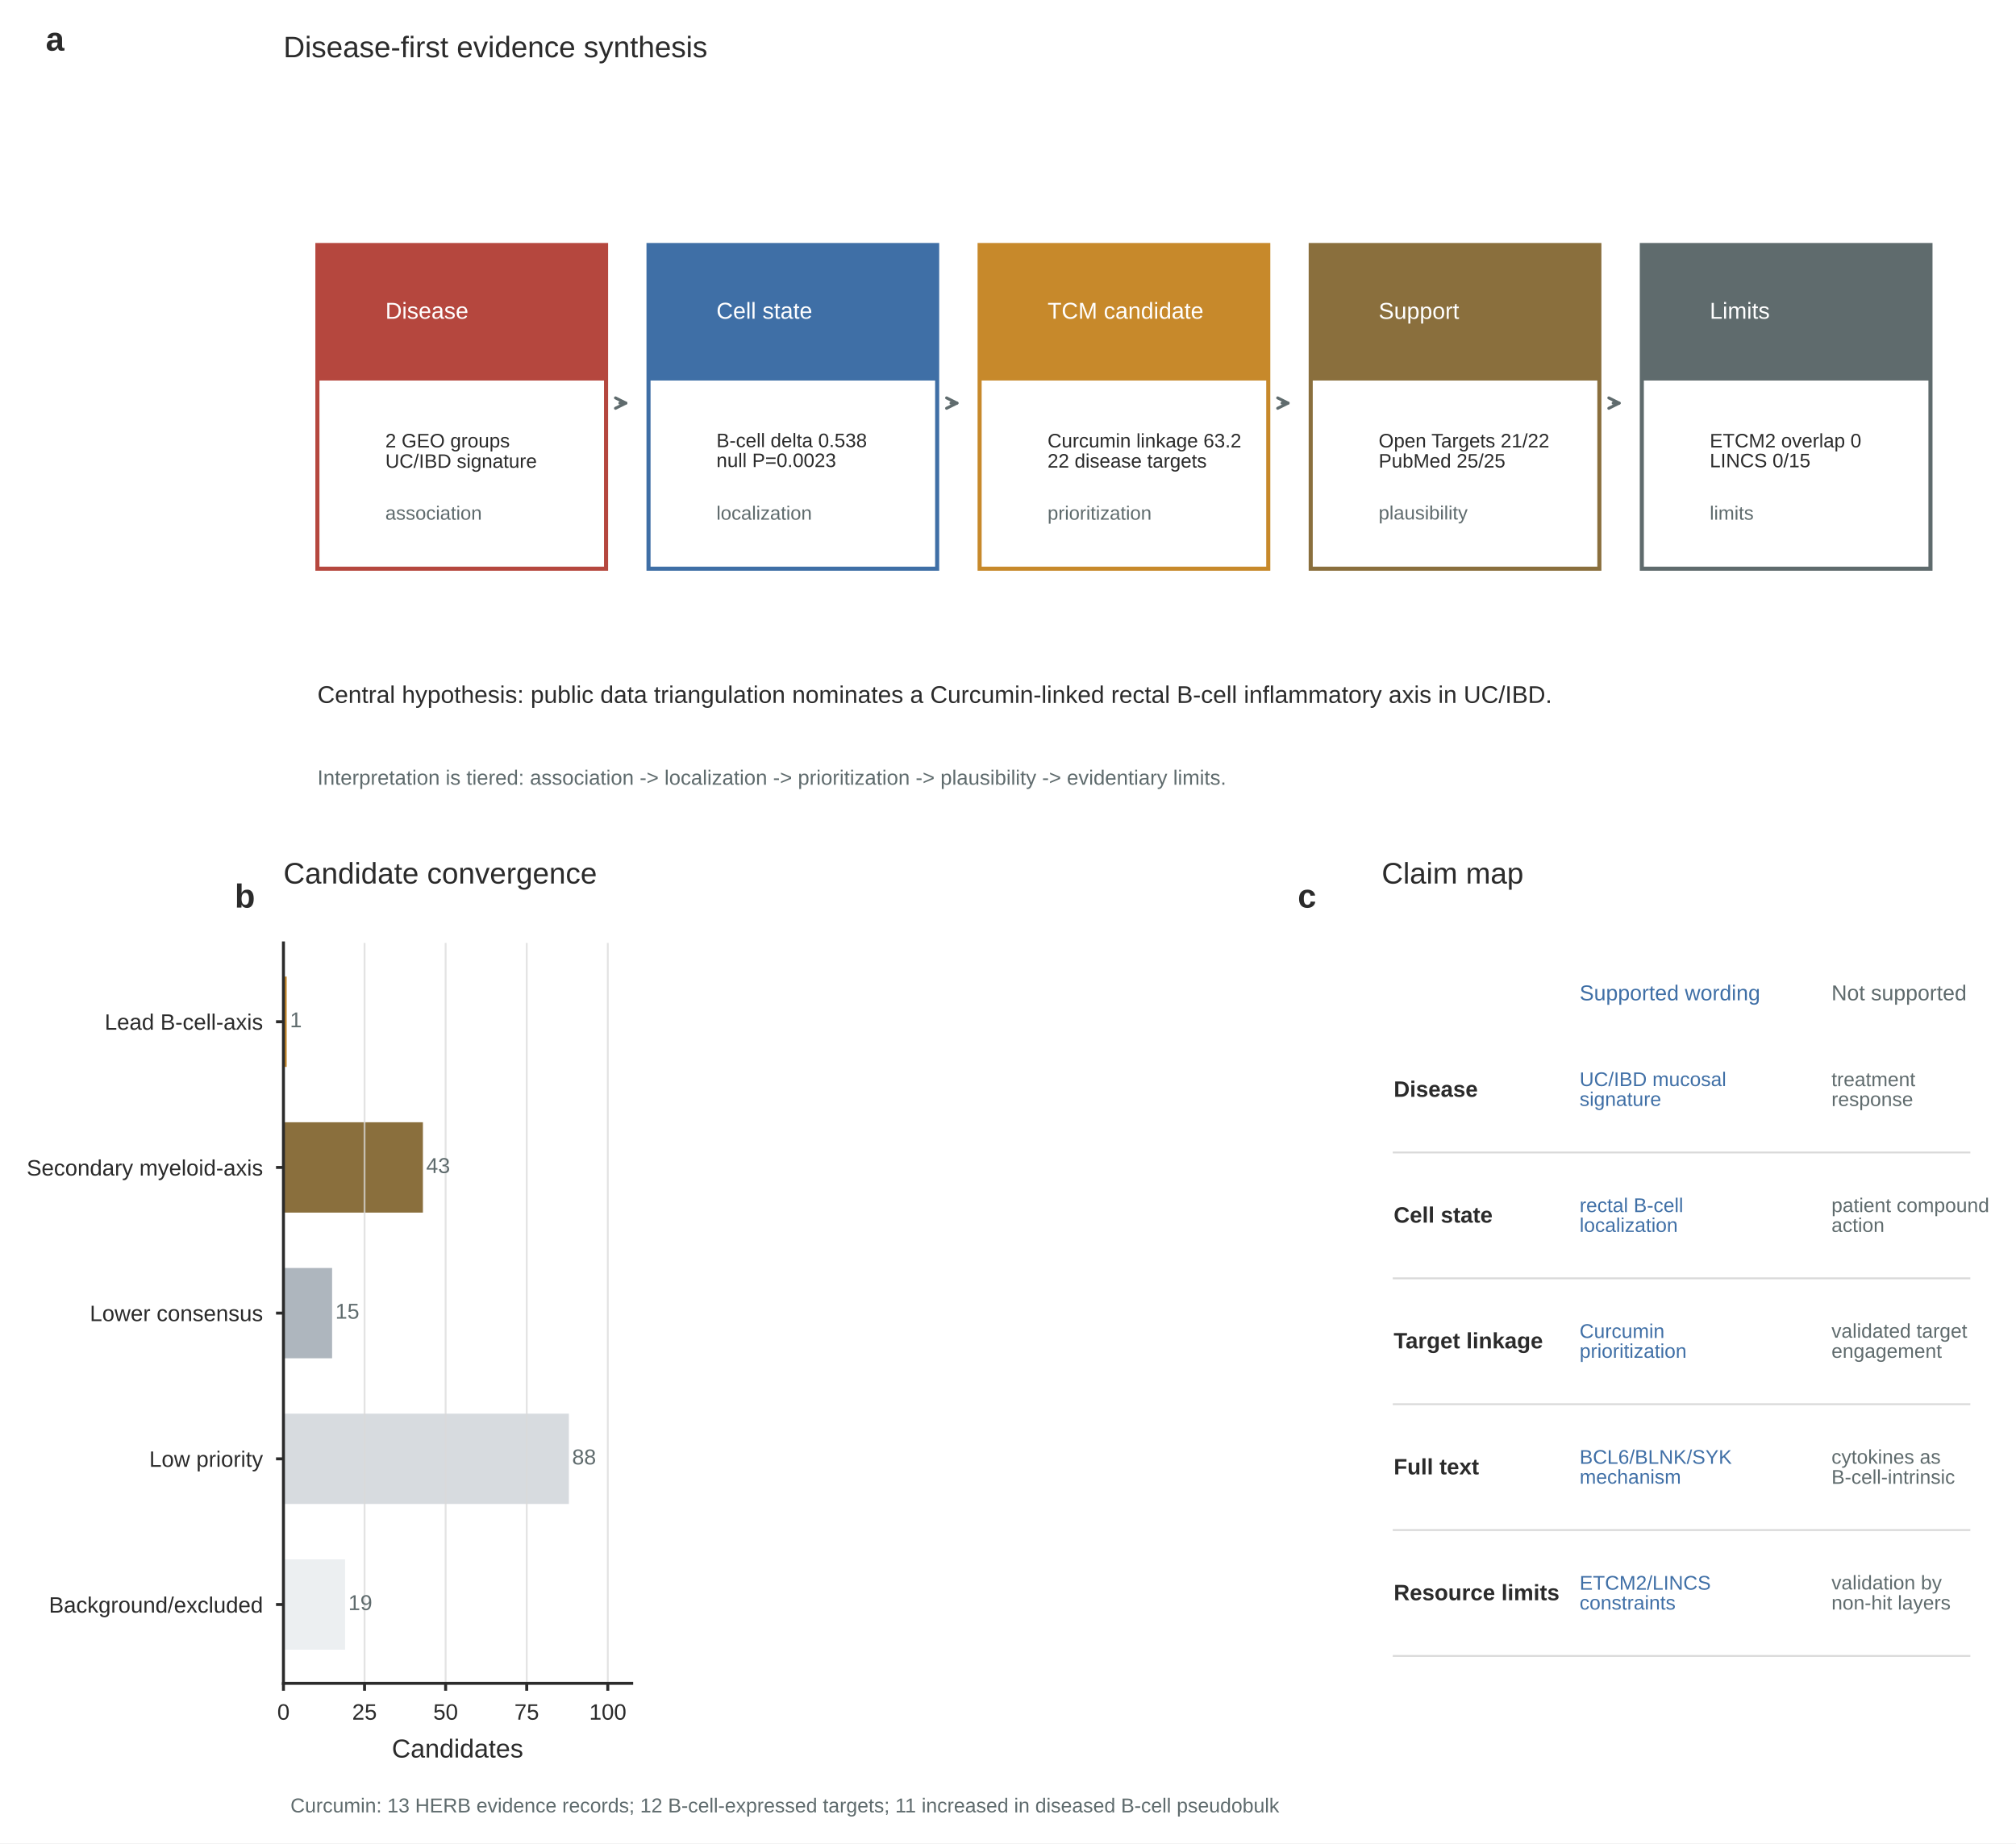
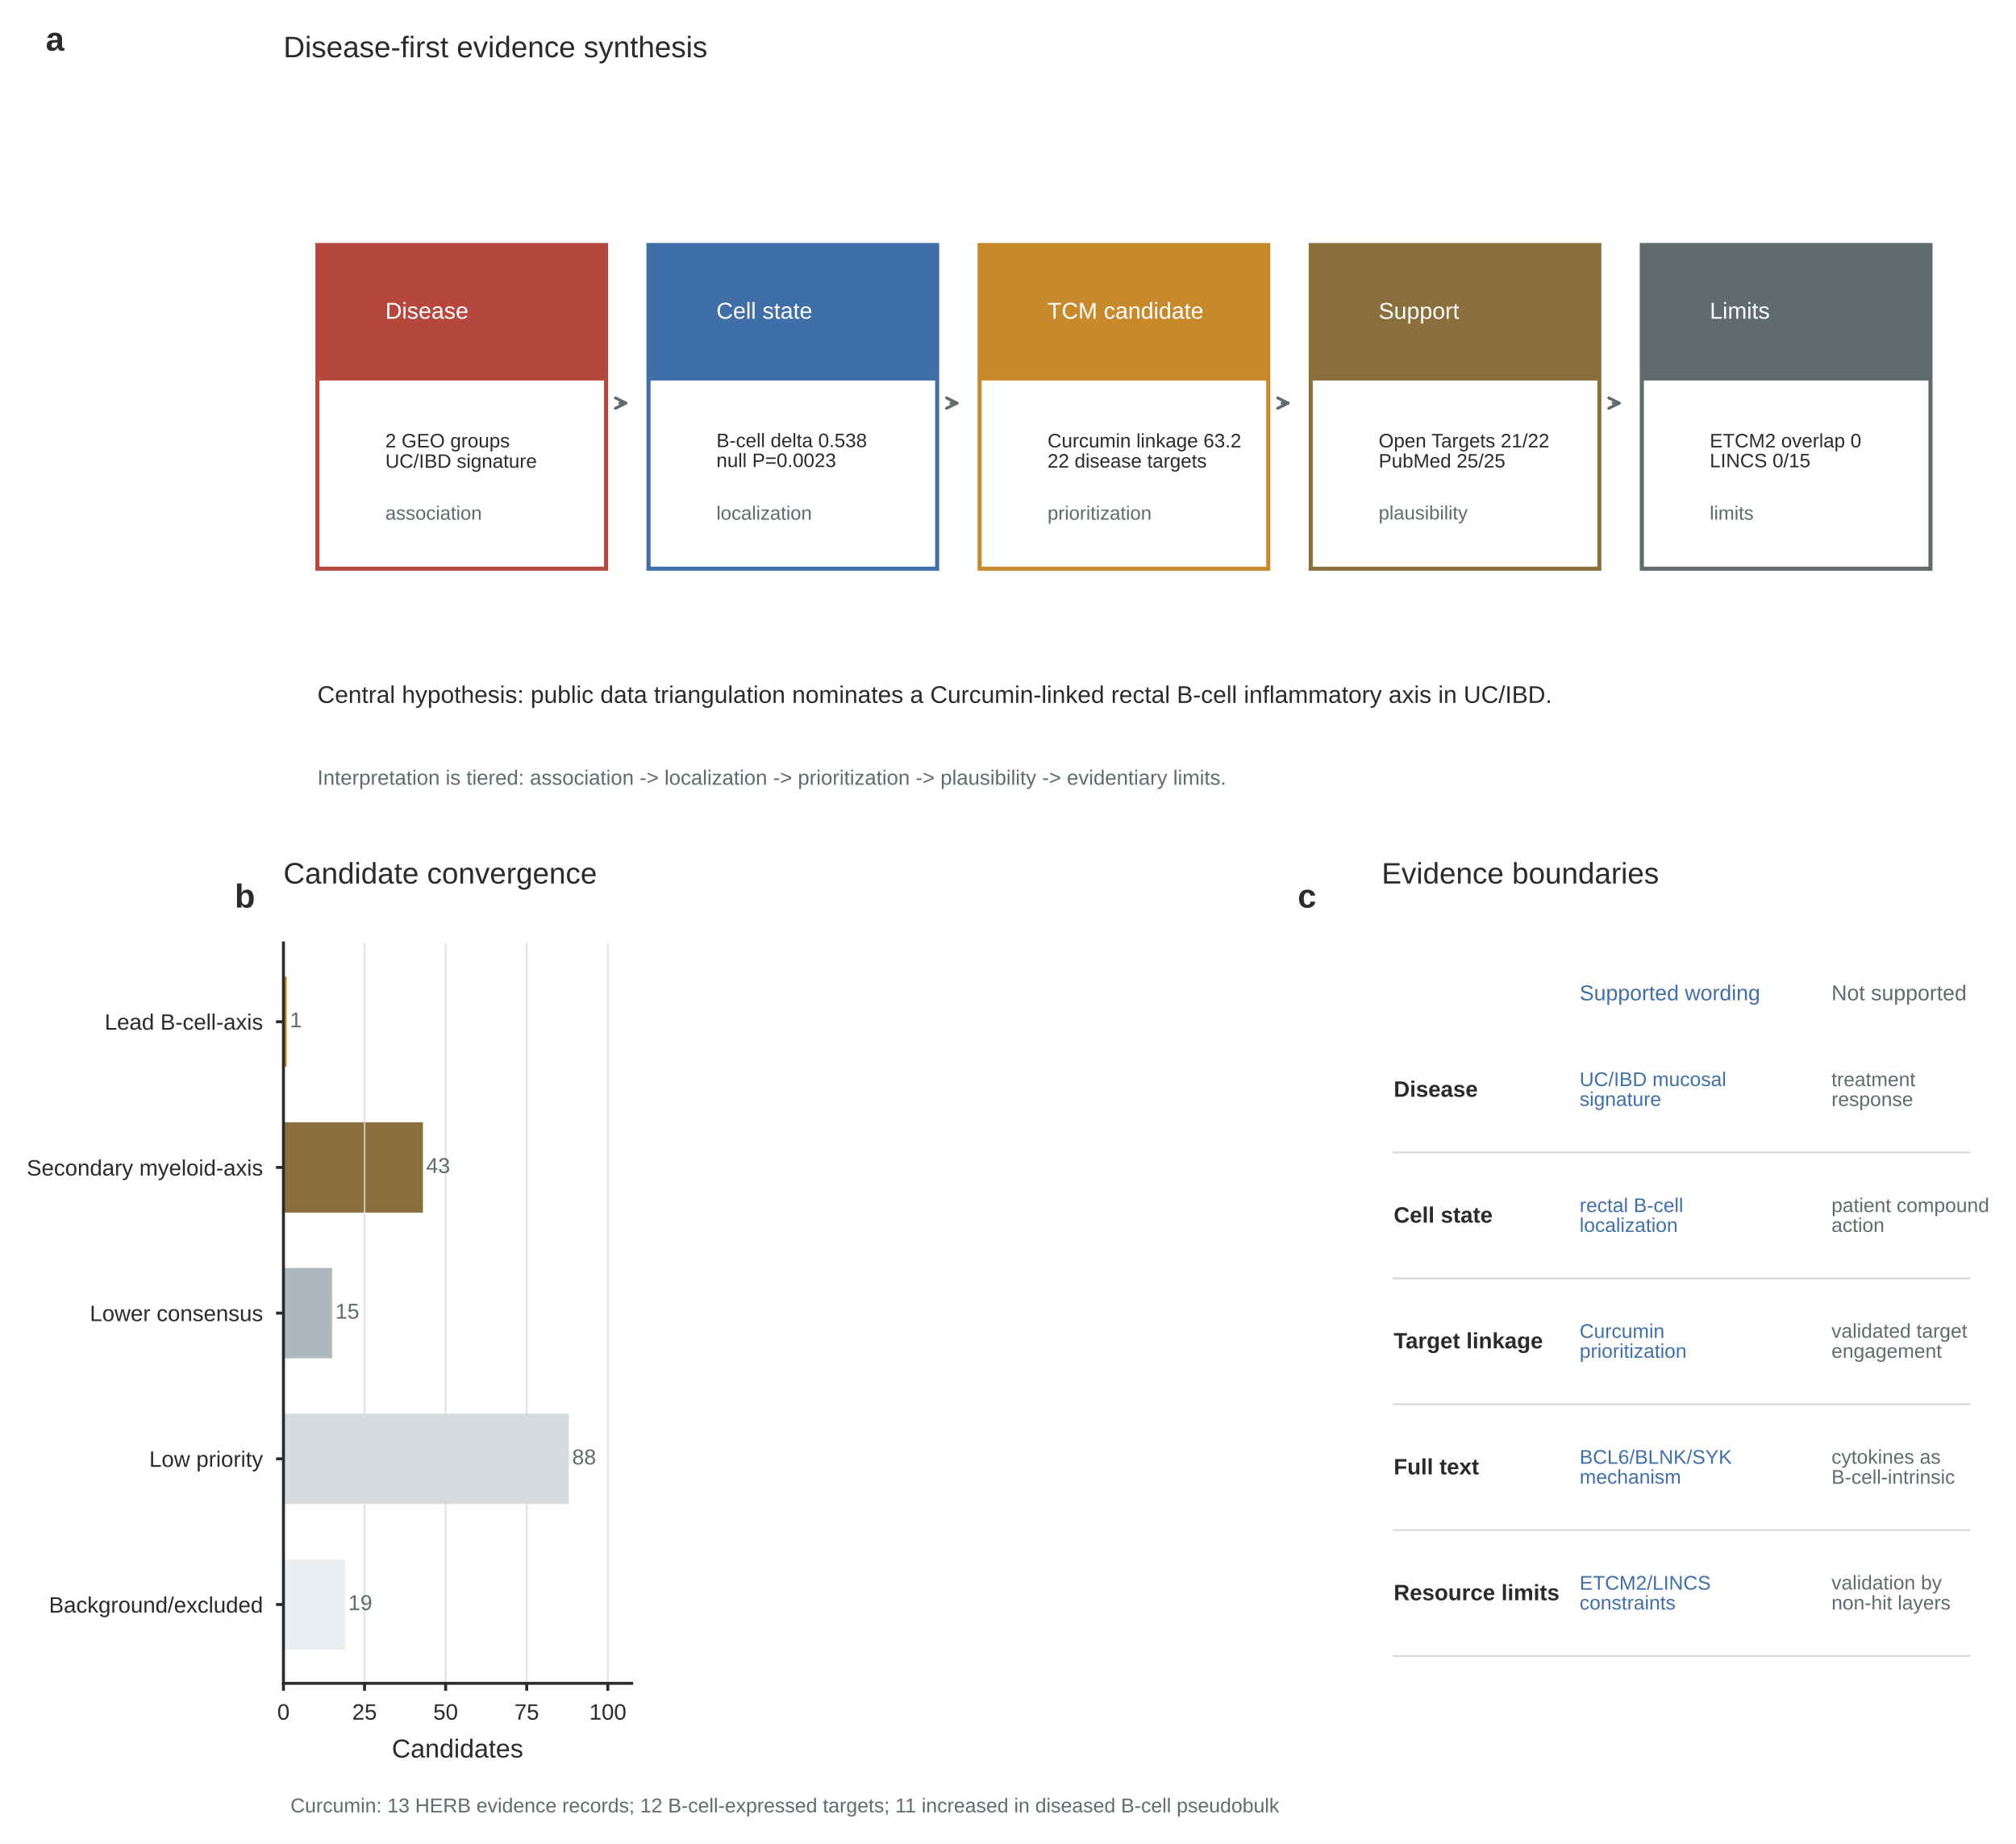
<svg xmlns="http://www.w3.org/2000/svg" xmlns:xlink="http://www.w3.org/1999/xlink" width="543.322pt" height="496.847pt" viewBox="0 0 543.322 496.847" version="1.1">
  <defs>
    <style type="text/css">*{stroke-linejoin: round; stroke-linecap: butt}</style>
  </defs>
  <g id="figure_1">
    <g id="patch_1">
      <path d="M 0 496.847  L 543.322 496.847  L 543.322 0  L 0 0  z " style="fill: #ffffff" />
    </g>
    <g id="axes_1">
      <g id="patch_2">
-         <path d="M 85.543 153.286  L 163.337 153.286  L 163.337 66.04  L 85.543 66.04  z " clip-path="url(#pd83dcb8feb)" style="fill: #ffffff; stroke: #b5473e; stroke-width: 1.1; stroke-linejoin: miter" />
+         <path d="M 85.543 153.286  L 163.337 153.286  L 163.337 66.04  L 85.543 66.04  z " clip-path="url(#p93275f754a)" style="fill: #ffffff; stroke: #b5473e; stroke-width: 1.1; stroke-linejoin: miter" />
      </g>
      <g id="patch_3">
-         <path d="M 85.543 102.562  L 163.337 102.562  L 163.337 66.04  L 85.543 66.04  z " clip-path="url(#pd83dcb8feb)" style="fill: #b5473e" />
+         <path d="M 85.543 102.562  L 163.337 102.562  L 163.337 66.04  L 85.543 66.04  z " clip-path="url(#p93275f754a)" style="fill: #b5473e" />
      </g>
      <g id="patch_4">
-         <path d="M 174.777 153.286  L 252.57 153.286  L 252.57 66.04  L 174.777 66.04  z " clip-path="url(#pd83dcb8feb)" style="fill: #ffffff; stroke: #3f6fa6; stroke-width: 1.1; stroke-linejoin: miter" />
+         <path d="M 174.777 153.286  L 252.57 153.286  L 252.57 66.04  L 174.777 66.04  z " clip-path="url(#p93275f754a)" style="fill: #ffffff; stroke: #3f6fa6; stroke-width: 1.1; stroke-linejoin: miter" />
      </g>
      <g id="patch_5">
-         <path d="M 174.777 102.562  L 252.57 102.562  L 252.57 66.04  L 174.777 66.04  z " clip-path="url(#pd83dcb8feb)" style="fill: #3f6fa6" />
+         <path d="M 174.777 102.562  L 252.57 102.562  L 252.57 66.04  L 174.777 66.04  z " clip-path="url(#p93275f754a)" style="fill: #3f6fa6" />
      </g>
      <g id="patch_6">
-         <path d="M 264.01 153.286  L 341.804 153.286  L 341.804 66.04  L 264.01 66.04  z " clip-path="url(#pd83dcb8feb)" style="fill: #ffffff; stroke: #c7892b; stroke-width: 1.1; stroke-linejoin: miter" />
+         <path d="M 264.01 153.286  L 341.804 153.286  L 341.804 66.04  L 264.01 66.04  z " clip-path="url(#p93275f754a)" style="fill: #ffffff; stroke: #c7892b; stroke-width: 1.1; stroke-linejoin: miter" />
      </g>
      <g id="patch_7">
-         <path d="M 264.01 102.562  L 341.804 102.562  L 341.804 66.04  L 264.01 66.04  z " clip-path="url(#pd83dcb8feb)" style="fill: #c7892b" />
+         <path d="M 264.01 102.562  L 341.804 102.562  L 341.804 66.04  L 264.01 66.04  z " clip-path="url(#p93275f754a)" style="fill: #c7892b" />
      </g>
      <g id="patch_8">
-         <path d="M 353.244 153.286  L 431.038 153.286  L 431.038 66.04  L 353.244 66.04  z " clip-path="url(#pd83dcb8feb)" style="fill: #ffffff; stroke: #8a6f3d; stroke-width: 1.1; stroke-linejoin: miter" />
+         <path d="M 353.244 153.286  L 431.038 153.286  L 431.038 66.04  L 353.244 66.04  z " clip-path="url(#p93275f754a)" style="fill: #ffffff; stroke: #8a6f3d; stroke-width: 1.1; stroke-linejoin: miter" />
      </g>
      <g id="patch_9">
-         <path d="M 353.244 102.562  L 431.038 102.562  L 431.038 66.04  L 353.244 66.04  z " clip-path="url(#pd83dcb8feb)" style="fill: #8a6f3d" />
+         <path d="M 353.244 102.562  L 431.038 102.562  L 431.038 66.04  L 353.244 66.04  z " clip-path="url(#p93275f754a)" style="fill: #8a6f3d" />
      </g>
      <g id="patch_10">
-         <path d="M 442.478 153.286  L 520.271 153.286  L 520.271 66.04  L 442.478 66.04  z " clip-path="url(#pd83dcb8feb)" style="fill: #ffffff; stroke: #5f6b6d; stroke-width: 1.1; stroke-linejoin: miter" />
+         <path d="M 442.478 153.286  L 520.271 153.286  L 520.271 66.04  L 442.478 66.04  z " clip-path="url(#p93275f754a)" style="fill: #ffffff; stroke: #5f6b6d; stroke-width: 1.1; stroke-linejoin: miter" />
      </g>
      <g id="patch_11">
-         <path d="M 442.478 102.562  L 520.271 102.562  L 520.271 66.04  L 442.478 66.04  z " clip-path="url(#pd83dcb8feb)" style="fill: #5f6b6d" />
+         <path d="M 442.478 102.562  L 520.271 102.562  L 520.271 66.04  L 442.478 66.04  z " clip-path="url(#p93275f754a)" style="fill: #5f6b6d" />
      </g>
      <g id="text_1">
        <text style="fill: #2b2b2b; font: 700 9px 'Arial', 'Helvetica', 'DejaVu Sans', sans-serif; text-anchor: start" x="12.326" y="13.642" transform="rotate(-0 12.32574 13.64203)">a</text>
      </g>
      <g id="text_2">
        <text style="fill: #ffffff; font: 6.2px 'Arial', 'Helvetica', 'DejaVu Sans', sans-serif; text-anchor: start" x="103.847" y="85.904" transform="rotate(-0 103.8475 85.90374)">Disease</text>
      </g>
      <g id="text_3">
        <text style="fill: #2b2b2b; font: 5.25px 'Arial', 'Helvetica', 'DejaVu Sans', sans-serif" transform="translate(103.8475 120.5896)">2 GEO groups</text>
        <text style="fill: #2b2b2b; font: 5.25px 'Arial', 'Helvetica', 'DejaVu Sans', sans-serif" transform="translate(103.8475 126.0897)">UC/IBD signature</text>
      </g>
      <g id="text_4">
        <text style="fill: #5f6b6d; font: 5.2px 'Arial', 'Helvetica', 'DejaVu Sans', sans-serif; text-anchor: start" x="103.847" y="140.079" transform="rotate(-0 103.8475 140.0787)">association</text>
      </g>
      <g id="patch_12">
        <path d="M 167.055 108.649  Q 168.315 108.649 168.68 108.649  " style="fill: none; stroke: #5f6b6d; stroke-width: 0.8; stroke-linecap: round" />
        <path d="M 165.88 107.249  L 168.68 108.649  L 165.88 110.049  " style="fill: none; stroke: #5f6b6d; stroke-width: 0.8; stroke-linecap: round" />
      </g>
      <g id="text_5">
        <text style="fill: #ffffff; font: 6.2px 'Arial', 'Helvetica', 'DejaVu Sans', sans-serif; text-anchor: start" x="193.081" y="85.904" transform="rotate(-0 193.0811 85.90374)">Cell state</text>
      </g>
      <g id="text_6">
        <text style="fill: #2b2b2b; font: 5.25px 'Arial', 'Helvetica', 'DejaVu Sans', sans-serif" transform="translate(193.0811 120.5224)">B-cell delta 0.538</text>
        <text style="fill: #2b2b2b; font: 5.25px 'Arial', 'Helvetica', 'DejaVu Sans', sans-serif" transform="translate(193.0811 125.8873)">null P=0.0023</text>
      </g>
      <g id="text_7">
        <text style="fill: #5f6b6d; font: 5.2px 'Arial', 'Helvetica', 'DejaVu Sans', sans-serif; text-anchor: start" x="193.081" y="140.079" transform="rotate(-0 193.0811 140.0787)">localization</text>
      </g>
      <g id="patch_13">
        <path d="M 256.289 108.649  Q 257.549 108.649 257.914 108.649  " style="fill: none; stroke: #5f6b6d; stroke-width: 0.8; stroke-linecap: round" />
        <path d="M 255.114 107.249  L 257.914 108.649  L 255.114 110.049  " style="fill: none; stroke: #5f6b6d; stroke-width: 0.8; stroke-linecap: round" />
      </g>
      <g id="text_8">
        <text style="fill: #ffffff; font: 6.2px 'Arial', 'Helvetica', 'DejaVu Sans', sans-serif; text-anchor: start" x="282.315" y="85.904" transform="rotate(-0 282.3148 85.90374)">TCM candidate</text>
      </g>
      <g id="text_9">
        <text style="fill: #2b2b2b; font: 5.25px 'Arial', 'Helvetica', 'DejaVu Sans', sans-serif" transform="translate(282.3148 120.5863)">Curcumin linkage 63.2</text>
        <text style="fill: #2b2b2b; font: 5.25px 'Arial', 'Helvetica', 'DejaVu Sans', sans-serif" transform="translate(282.3148 126.0307)">22 disease targets</text>
      </g>
      <g id="text_10">
        <text style="fill: #5f6b6d; font: 5.2px 'Arial', 'Helvetica', 'DejaVu Sans', sans-serif; text-anchor: start" x="282.315" y="140.079" transform="rotate(-0 282.3148 140.0787)">prioritization</text>
      </g>
      <g id="patch_14">
        <path d="M 345.523 108.649  Q 346.782 108.649 347.148 108.649  " style="fill: none; stroke: #5f6b6d; stroke-width: 0.8; stroke-linecap: round" />
        <path d="M 344.348 107.249  L 347.148 108.649  L 344.348 110.049  " style="fill: none; stroke: #5f6b6d; stroke-width: 0.8; stroke-linecap: round" />
      </g>
      <g id="text_11">
        <text style="fill: #ffffff; font: 6.2px 'Arial', 'Helvetica', 'DejaVu Sans', sans-serif; text-anchor: start" x="371.548" y="85.942" transform="rotate(-0 371.5485 85.94152)">Support</text>
      </g>
      <g id="text_12">
        <text style="fill: #2b2b2b; font: 5.25px 'Arial', 'Helvetica', 'DejaVu Sans', sans-serif" transform="translate(371.5485 120.5896)">Open Targets 21/22</text>
        <text style="fill: #2b2b2b; font: 5.25px 'Arial', 'Helvetica', 'DejaVu Sans', sans-serif" transform="translate(371.5485 126.0161)">PubMed 25/25</text>
      </g>
      <g id="text_13">
        <text style="fill: #5f6b6d; font: 5.2px 'Arial', 'Helvetica', 'DejaVu Sans', sans-serif; text-anchor: start" x="371.548" y="140.018" transform="rotate(-0 371.5485 140.0177)">plausibility</text>
      </g>
      <g id="patch_15">
        <path d="M 434.756 108.649  Q 436.016 108.649 436.381 108.649  " style="fill: none; stroke: #5f6b6d; stroke-width: 0.8; stroke-linecap: round" />
        <path d="M 433.581 107.249  L 436.381 108.649  L 433.581 110.049  " style="fill: none; stroke: #5f6b6d; stroke-width: 0.8; stroke-linecap: round" />
      </g>
      <g id="text_14">
        <text style="fill: #ffffff; font: 6.2px 'Arial', 'Helvetica', 'DejaVu Sans', sans-serif; text-anchor: start" x="460.782" y="85.904" transform="rotate(-0 460.7821 85.90374)">Limits</text>
      </g>
      <g id="text_15">
        <text style="fill: #2b2b2b; font: 5.25px 'Arial', 'Helvetica', 'DejaVu Sans', sans-serif" transform="translate(460.7821 120.5863)">ETCM2 overlap 0</text>
        <text style="fill: #2b2b2b; font: 5.25px 'Arial', 'Helvetica', 'DejaVu Sans', sans-serif" transform="translate(460.7821 125.9513)">LINCS 0/15</text>
      </g>
      <g id="text_16">
        <text style="fill: #5f6b6d; font: 5.2px 'Arial', 'Helvetica', 'DejaVu Sans', sans-serif; text-anchor: start" x="460.782" y="140.079" transform="rotate(-0 460.7821 140.0787)">limits</text>
      </g>
      <g id="text_17">
        <text style="fill: #2b2b2b; font: 6.5px 'Arial', 'Helvetica', 'DejaVu Sans', sans-serif; text-anchor: start" x="85.543" y="189.46" transform="rotate(-0 85.54311 189.4604)">Central hypothesis: public data triangulation nominates a Curcumin-linked rectal B-cell inflammatory axis in UC/IBD.</text>
      </g>
      <g id="text_18">
        <text style="fill: #5f6b6d; font: 5.6px 'Arial', 'Helvetica', 'DejaVu Sans', sans-serif; text-anchor: start" x="85.543" y="211.512" transform="rotate(-0 85.54311 211.5121)">Interpretation is tiered: association -&gt; localization -&gt; prioritization -&gt; plausibility -&gt; evidentiary limits.</text>
      </g>
      <g id="text_19">
        <text style="fill: #2b2b2b; font: 8px 'Arial', 'Helvetica', 'DejaVu Sans', sans-serif; text-anchor: start" x="76.391" y="15.432" transform="rotate(-0 76.39094 15.43178)">Disease-first evidence synthesis</text>
      </g>
    </g>
    <g id="axes_2">
      <g id="patch_16">
        <path d="M 76.391 453.724  L 170.24 453.724  L 170.24 254.153  L 76.391 254.153  z " style="fill: #ffffff" />
      </g>
      <g id="patch_17">
-         <path d="M 76.391 444.653  L 93 444.653  L 93 420.305  L 76.391 420.305  z " clip-path="url(#p7c56060929)" style="fill: #eceff1" />
+         <path d="M 76.391 444.653  L 93 444.653  L 93 420.305  L 76.391 420.305  z " clip-path="url(#p8a8af4a3e5)" style="fill: #eceff1" />
      </g>
      <g id="patch_18">
-         <path d="M 76.391 405.383  L 153.316 405.383  L 153.316 381.035  L 76.391 381.035  z " clip-path="url(#p7c56060929)" style="fill: #d7dbdf" />
+         <path d="M 76.391 405.383  L 153.316 405.383  L 153.316 381.035  L 76.391 381.035  z " clip-path="url(#p8a8af4a3e5)" style="fill: #d7dbdf" />
      </g>
      <g id="patch_19">
-         <path d="M 76.391 366.113  L 89.503 366.113  L 89.503 341.765  L 76.391 341.765  z " clip-path="url(#p7c56060929)" style="fill: #aeb6be" />
+         <path d="M 76.391 366.113  L 89.503 366.113  L 89.503 341.765  L 76.391 341.765  z " clip-path="url(#p8a8af4a3e5)" style="fill: #aeb6be" />
      </g>
      <g id="patch_20">
-         <path d="M 76.391 326.842  L 113.979 326.842  L 113.979 302.495  L 76.391 302.495  z " clip-path="url(#p7c56060929)" style="fill: #8a6f3d" />
+         <path d="M 76.391 326.842  L 113.979 326.842  L 113.979 302.495  L 76.391 302.495  z " clip-path="url(#p8a8af4a3e5)" style="fill: #8a6f3d" />
      </g>
      <g id="patch_21">
-         <path d="M 76.391 287.572  L 77.265 287.572  L 77.265 263.225  L 76.391 263.225  z " clip-path="url(#p7c56060929)" style="fill: #c7892b" />
+         <path d="M 76.391 287.572  L 77.265 287.572  L 77.265 263.225  L 76.391 263.225  z " clip-path="url(#p8a8af4a3e5)" style="fill: #c7892b" />
      </g>
      <g id="matplotlib.axis_1">
        <g id="xtick_1">
          <g id="line2d_1">
-             <path d="M 76.391 453.724  L 76.391 254.153  " clip-path="url(#p7c56060929)" style="fill: none; stroke: #d9d9d9; stroke-opacity: 0.75; stroke-width: 0.5; stroke-linecap: square" />
+             <path d="M 76.391 453.724  L 76.391 254.153  " clip-path="url(#p8a8af4a3e5)" style="fill: none; stroke: #d9d9d9; stroke-opacity: 0.75; stroke-width: 0.5; stroke-linecap: square" />
          </g>
          <g id="line2d_2">
            <defs>
-               <path id="ma56ded5578" d="M 0 0  L 0 2  " style="stroke: #2b2b2b; stroke-width: 0.8" />
+               <path id="ma5f5f751e8" d="M 0 0  L 0 2  " style="stroke: #2b2b2b; stroke-width: 0.8" />
            </defs>
            <g>
-               <use xlink:href="#ma56ded5578" x="76.391" y="453.724" style="fill: #2b2b2b; stroke: #2b2b2b; stroke-width: 0.8" />
+               <use xlink:href="#ma5f5f751e8" x="76.391" y="453.724" style="fill: #2b2b2b; stroke: #2b2b2b; stroke-width: 0.8" />
            </g>
          </g>
          <g id="text_20">
            <text style="fill: #2b2b2b; font: 6px 'Arial', 'Helvetica', 'DejaVu Sans', sans-serif; text-anchor: middle" x="76.391" y="463.519" transform="rotate(-0 76.39094 463.519)">0</text>
          </g>
        </g>
        <g id="xtick_2">
          <g id="line2d_3">
-             <path d="M 98.245 453.724  L 98.245 254.153  " clip-path="url(#p7c56060929)" style="fill: none; stroke: #d9d9d9; stroke-opacity: 0.75; stroke-width: 0.5; stroke-linecap: square" />
+             <path d="M 98.245 453.724  L 98.245 254.153  " clip-path="url(#p8a8af4a3e5)" style="fill: none; stroke: #d9d9d9; stroke-opacity: 0.75; stroke-width: 0.5; stroke-linecap: square" />
          </g>
          <g id="line2d_4">
            <g>
-               <use xlink:href="#ma56ded5578" x="98.245" y="453.724" style="fill: #2b2b2b; stroke: #2b2b2b; stroke-width: 0.8" />
+               <use xlink:href="#ma5f5f751e8" x="98.245" y="453.724" style="fill: #2b2b2b; stroke: #2b2b2b; stroke-width: 0.8" />
            </g>
          </g>
          <g id="text_21">
            <text style="fill: #2b2b2b; font: 6px 'Arial', 'Helvetica', 'DejaVu Sans', sans-serif; text-anchor: middle" x="98.245" y="463.519" transform="rotate(-0 98.24475 463.519)">25</text>
          </g>
        </g>
        <g id="xtick_3">
          <g id="line2d_5">
-             <path d="M 120.099 453.724  L 120.099 254.153  " clip-path="url(#p7c56060929)" style="fill: none; stroke: #d9d9d9; stroke-opacity: 0.75; stroke-width: 0.5; stroke-linecap: square" />
+             <path d="M 120.099 453.724  L 120.099 254.153  " clip-path="url(#p8a8af4a3e5)" style="fill: none; stroke: #d9d9d9; stroke-opacity: 0.75; stroke-width: 0.5; stroke-linecap: square" />
          </g>
          <g id="line2d_6">
            <g>
-               <use xlink:href="#ma56ded5578" x="120.099" y="453.724" style="fill: #2b2b2b; stroke: #2b2b2b; stroke-width: 0.8" />
+               <use xlink:href="#ma5f5f751e8" x="120.099" y="453.724" style="fill: #2b2b2b; stroke: #2b2b2b; stroke-width: 0.8" />
            </g>
          </g>
          <g id="text_22">
            <text style="fill: #2b2b2b; font: 6px 'Arial', 'Helvetica', 'DejaVu Sans', sans-serif; text-anchor: middle" x="120.099" y="463.519" transform="rotate(-0 120.0986 463.519)">50</text>
          </g>
        </g>
        <g id="xtick_4">
          <g id="line2d_7">
-             <path d="M 141.952 453.724  L 141.952 254.153  " clip-path="url(#p7c56060929)" style="fill: none; stroke: #d9d9d9; stroke-opacity: 0.75; stroke-width: 0.5; stroke-linecap: square" />
+             <path d="M 141.952 453.724  L 141.952 254.153  " clip-path="url(#p8a8af4a3e5)" style="fill: none; stroke: #d9d9d9; stroke-opacity: 0.75; stroke-width: 0.5; stroke-linecap: square" />
          </g>
          <g id="line2d_8">
            <g>
-               <use xlink:href="#ma56ded5578" x="141.952" y="453.724" style="fill: #2b2b2b; stroke: #2b2b2b; stroke-width: 0.8" />
+               <use xlink:href="#ma5f5f751e8" x="141.952" y="453.724" style="fill: #2b2b2b; stroke: #2b2b2b; stroke-width: 0.8" />
            </g>
          </g>
          <g id="text_23">
            <text style="fill: #2b2b2b; font: 6px 'Arial', 'Helvetica', 'DejaVu Sans', sans-serif; text-anchor: middle" x="141.952" y="463.519" transform="rotate(-0 141.9524 463.519)">75</text>
          </g>
        </g>
        <g id="xtick_5">
          <g id="line2d_9">
-             <path d="M 163.806 453.724  L 163.806 254.153  " clip-path="url(#p7c56060929)" style="fill: none; stroke: #d9d9d9; stroke-opacity: 0.75; stroke-width: 0.5; stroke-linecap: square" />
+             <path d="M 163.806 453.724  L 163.806 254.153  " clip-path="url(#p8a8af4a3e5)" style="fill: none; stroke: #d9d9d9; stroke-opacity: 0.75; stroke-width: 0.5; stroke-linecap: square" />
          </g>
          <g id="line2d_10">
            <g>
-               <use xlink:href="#ma56ded5578" x="163.806" y="453.724" style="fill: #2b2b2b; stroke: #2b2b2b; stroke-width: 0.8" />
+               <use xlink:href="#ma5f5f751e8" x="163.806" y="453.724" style="fill: #2b2b2b; stroke: #2b2b2b; stroke-width: 0.8" />
            </g>
          </g>
          <g id="text_24">
            <text style="fill: #2b2b2b; font: 6px 'Arial', 'Helvetica', 'DejaVu Sans', sans-serif; text-anchor: middle" x="163.806" y="463.519" transform="rotate(-0 163.8062 463.519)">100</text>
          </g>
        </g>
        <g id="text_25">
          <text style="fill: #2b2b2b; font: 7px 'Arial', 'Helvetica', 'DejaVu Sans', sans-serif; text-anchor: middle" x="123.315" y="473.722" transform="rotate(-0 123.3154 473.7219)">Candidates</text>
        </g>
      </g>
      <g id="matplotlib.axis_2">
        <g id="ytick_1">
          <g id="line2d_11">
            <defs>
-               <path id="m5f1d1e8af9" d="M 0 0  L -2 0  " style="stroke: #2b2b2b; stroke-width: 0.8" />
+               <path id="m4f03562b8a" d="M 0 0  L -2 0  " style="stroke: #2b2b2b; stroke-width: 0.8" />
            </defs>
            <g>
-               <use xlink:href="#m5f1d1e8af9" x="76.391" y="432.479" style="fill: #2b2b2b; stroke: #2b2b2b; stroke-width: 0.8" />
+               <use xlink:href="#m4f03562b8a" x="76.391" y="432.479" style="fill: #2b2b2b; stroke: #2b2b2b; stroke-width: 0.8" />
            </g>
          </g>
          <g id="text_26">
            <text style="fill: #2b2b2b; font: 6px 'Arial', 'Helvetica', 'DejaVu Sans', sans-serif; text-anchor: end" x="70.891" y="434.663" transform="rotate(-0 70.89094 434.663)">Background/excluded</text>
          </g>
        </g>
        <g id="ytick_2">
          <g id="line2d_12">
            <g>
-               <use xlink:href="#m5f1d1e8af9" x="76.391" y="393.209" style="fill: #2b2b2b; stroke: #2b2b2b; stroke-width: 0.8" />
+               <use xlink:href="#m4f03562b8a" x="76.391" y="393.209" style="fill: #2b2b2b; stroke: #2b2b2b; stroke-width: 0.8" />
            </g>
          </g>
          <g id="text_27">
            <text style="fill: #2b2b2b; font: 6px 'Arial', 'Helvetica', 'DejaVu Sans', sans-serif; text-anchor: end" x="70.891" y="395.356" transform="rotate(-0 70.89094 395.3563)">Low priority</text>
          </g>
        </g>
        <g id="ytick_3">
          <g id="line2d_13">
            <g>
-               <use xlink:href="#m5f1d1e8af9" x="76.391" y="353.939" style="fill: #2b2b2b; stroke: #2b2b2b; stroke-width: 0.8" />
+               <use xlink:href="#m4f03562b8a" x="76.391" y="353.939" style="fill: #2b2b2b; stroke: #2b2b2b; stroke-width: 0.8" />
            </g>
          </g>
          <g id="text_28">
            <text style="fill: #2b2b2b; font: 6px 'Arial', 'Helvetica', 'DejaVu Sans', sans-serif; text-anchor: end" x="70.891" y="356.086" transform="rotate(-0 70.89094 356.0861)">Lower consensus</text>
          </g>
        </g>
        <g id="ytick_4">
          <g id="line2d_14">
            <g>
-               <use xlink:href="#m5f1d1e8af9" x="76.391" y="314.669" style="fill: #2b2b2b; stroke: #2b2b2b; stroke-width: 0.8" />
+               <use xlink:href="#m4f03562b8a" x="76.391" y="314.669" style="fill: #2b2b2b; stroke: #2b2b2b; stroke-width: 0.8" />
            </g>
          </g>
          <g id="text_29">
            <text style="fill: #2b2b2b; font: 6px 'Arial', 'Helvetica', 'DejaVu Sans', sans-serif; text-anchor: end" x="70.891" y="316.852" transform="rotate(-0 70.89094 316.8525)">Secondary myeloid-axis</text>
          </g>
        </g>
        <g id="ytick_5">
          <g id="line2d_15">
            <g>
-               <use xlink:href="#m5f1d1e8af9" x="76.391" y="275.398" style="fill: #2b2b2b; stroke: #2b2b2b; stroke-width: 0.8" />
+               <use xlink:href="#m4f03562b8a" x="76.391" y="275.398" style="fill: #2b2b2b; stroke: #2b2b2b; stroke-width: 0.8" />
            </g>
          </g>
          <g id="text_30">
            <text style="fill: #2b2b2b; font: 6px 'Arial', 'Helvetica', 'DejaVu Sans', sans-serif; text-anchor: end" x="70.891" y="277.546" transform="rotate(-0 70.89094 277.5457)">Lead B-cell-axis</text>
          </g>
        </g>
      </g>
      <g id="patch_22">
        <path d="M 76.391 453.724  L 76.391 254.153  " style="fill: none; stroke: #2b2b2b; stroke-width: 0.8; stroke-linejoin: miter; stroke-linecap: square" />
      </g>
      <g id="patch_23">
        <path d="M 76.391 453.724  L 170.24 453.724  " style="fill: none; stroke: #2b2b2b; stroke-width: 0.8; stroke-linejoin: miter; stroke-linecap: square" />
      </g>
      <g id="text_31">
        <text style="fill: #2b2b2b; font: 700 9px 'Arial', 'Helvetica', 'DejaVu Sans', sans-serif; text-anchor: start" x="63.252" y="244.63" transform="rotate(-0 63.25208 244.6296)">b</text>
      </g>
      <g id="text_32">
        <text style="fill: #5f6b6d; font: 5.8px 'Arial', 'Helvetica', 'DejaVu Sans', sans-serif; text-anchor: start" x="93.874" y="433.978" transform="rotate(-0 93.87399 433.9785)">19</text>
      </g>
      <g id="text_33">
        <text style="fill: #5f6b6d; font: 5.8px 'Arial', 'Helvetica', 'DejaVu Sans', sans-serif; text-anchor: start" x="154.191" y="394.708" transform="rotate(-0 154.1905 394.7083)">88</text>
      </g>
      <g id="text_34">
        <text style="fill: #5f6b6d; font: 5.8px 'Arial', 'Helvetica', 'DejaVu Sans', sans-serif; text-anchor: start" x="90.377" y="355.438" transform="rotate(-0 90.37738 355.4381)">15</text>
      </g>
      <g id="text_35">
        <text style="fill: #5f6b6d; font: 5.8px 'Arial', 'Helvetica', 'DejaVu Sans', sans-serif; text-anchor: start" x="114.854" y="316.168" transform="rotate(-0 114.8536 316.168)">43</text>
      </g>
      <g id="text_36">
        <text style="fill: #5f6b6d; font: 5.8px 'Arial', 'Helvetica', 'DejaVu Sans', sans-serif; text-anchor: start" x="78.139" y="276.898" transform="rotate(-0 78.13924 276.8978)">1</text>
      </g>
      <g id="text_37">
        <text style="fill: #5f6b6d; font: 5.4px 'Arial', 'Helvetica', 'DejaVu Sans', sans-serif; text-anchor: start" x="78.268" y="488.511" transform="rotate(-0 78.26792 488.5105)">Curcumin: 13 HERB evidence records; 12 B-cell-expressed targets; 11 increased in diseased B-cell pseudobulk</text>
      </g>
      <g id="text_38">
        <text style="fill: #2b2b2b; font: 8px 'Arial', 'Helvetica', 'DejaVu Sans', sans-serif; text-anchor: start" x="76.391" y="238.153" transform="rotate(-0 76.39094 238.1532)">Candidate convergence</text>
      </g>
    </g>
    <g id="axes_3">
      <g id="line2d_16">
-         <path d="M 375.603 310.632  L 530.767 310.632  " clip-path="url(#p6d833ecfb7)" style="fill: none; stroke: #d9d9d9; stroke-width: 0.5; stroke-linecap: square" />
+         <path d="M 375.603 310.632  L 530.767 310.632  " clip-path="url(#pf0b11879d6)" style="fill: none; stroke: #d9d9d9; stroke-width: 0.5; stroke-linecap: square" />
      </g>
      <g id="line2d_17">
-         <path d="M 375.603 344.559  L 530.767 344.559  " clip-path="url(#p6d833ecfb7)" style="fill: none; stroke: #d9d9d9; stroke-width: 0.5; stroke-linecap: square" />
+         <path d="M 375.603 344.559  L 530.767 344.559  " clip-path="url(#pf0b11879d6)" style="fill: none; stroke: #d9d9d9; stroke-width: 0.5; stroke-linecap: square" />
      </g>
      <g id="line2d_18">
-         <path d="M 375.603 378.486  L 530.767 378.486  " clip-path="url(#p6d833ecfb7)" style="fill: none; stroke: #d9d9d9; stroke-width: 0.5; stroke-linecap: square" />
+         <path d="M 375.603 378.486  L 530.767 378.486  " clip-path="url(#pf0b11879d6)" style="fill: none; stroke: #d9d9d9; stroke-width: 0.5; stroke-linecap: square" />
      </g>
      <g id="line2d_19">
-         <path d="M 375.603 412.413  L 530.767 412.413  " clip-path="url(#p6d833ecfb7)" style="fill: none; stroke: #d9d9d9; stroke-width: 0.5; stroke-linecap: square" />
+         <path d="M 375.603 412.413  L 530.767 412.413  " clip-path="url(#pf0b11879d6)" style="fill: none; stroke: #d9d9d9; stroke-width: 0.5; stroke-linecap: square" />
      </g>
      <g id="line2d_20">
-         <path d="M 375.603 446.34  L 530.767 446.34  " clip-path="url(#p6d833ecfb7)" style="fill: none; stroke: #d9d9d9; stroke-width: 0.5; stroke-linecap: square" />
+         <path d="M 375.603 446.34  L 530.767 446.34  " clip-path="url(#pf0b11879d6)" style="fill: none; stroke: #d9d9d9; stroke-width: 0.5; stroke-linecap: square" />
      </g>
      <g id="text_39">
        <text style="fill: #2b2b2b; font: 700 9px 'Arial', 'Helvetica', 'DejaVu Sans', sans-serif; text-anchor: start" x="349.743" y="244.63" transform="rotate(-0 349.7426 244.6296)">c</text>
      </g>
      <g id="text_40">
        <text style="fill: #2b2b2b; font: 700 6px 'Arial', 'Helvetica', 'DejaVu Sans', sans-serif; text-anchor: start" x="375.603" y="295.623" transform="rotate(-0 375.6033 295.6227)">Disease</text>
      </g>
      <g id="text_41">
        <text style="fill: #3f6fa6; font: 5.35px 'Arial', 'Helvetica', 'DejaVu Sans', sans-serif" transform="translate(425.7082 292.743)">UC/IBD mucosal</text>
        <text style="fill: #3f6fa6; font: 5.35px 'Arial', 'Helvetica', 'DejaVu Sans', sans-serif" transform="translate(425.7082 298.0953)">signature</text>
      </g>
      <g id="text_42">
        <text style="fill: #5f6b6d; font: 5.35px 'Arial', 'Helvetica', 'DejaVu Sans', sans-serif" transform="translate(493.5923 292.7744)">treatment</text>
        <text style="fill: #5f6b6d; font: 5.35px 'Arial', 'Helvetica', 'DejaVu Sans', sans-serif" transform="translate(493.5923 298.1266)">response</text>
      </g>
      <g id="text_43">
        <text style="fill: #2b2b2b; font: 700 6px 'Arial', 'Helvetica', 'DejaVu Sans', sans-serif; text-anchor: start" x="375.603" y="329.55" transform="rotate(-0 375.6033 329.5498)">Cell state</text>
      </g>
      <g id="text_44">
        <text style="fill: #3f6fa6; font: 5.35px 'Arial', 'Helvetica', 'DejaVu Sans', sans-serif" transform="translate(425.7082 326.7014)">rectal B-cell</text>
        <text style="fill: #3f6fa6; font: 5.35px 'Arial', 'Helvetica', 'DejaVu Sans', sans-serif" transform="translate(425.7082 332.0537)">localization</text>
      </g>
      <g id="text_45">
        <text style="fill: #5f6b6d; font: 5.35px 'Arial', 'Helvetica', 'DejaVu Sans', sans-serif" transform="translate(493.5923 326.7014)">patient compound</text>
        <text style="fill: #5f6b6d; font: 5.35px 'Arial', 'Helvetica', 'DejaVu Sans', sans-serif" transform="translate(493.5923 332.0537)">action</text>
      </g>
      <g id="text_46">
        <text style="fill: #2b2b2b; font: 700 6px 'Arial', 'Helvetica', 'DejaVu Sans', sans-serif; text-anchor: start" x="375.603" y="363.438" transform="rotate(-0 375.6033 363.4375)">Target linkage</text>
      </g>
      <g id="text_47">
        <text style="fill: #3f6fa6; font: 5.35px 'Arial', 'Helvetica', 'DejaVu Sans', sans-serif" transform="translate(425.7082 360.6285)">Curcumin</text>
        <text style="fill: #3f6fa6; font: 5.35px 'Arial', 'Helvetica', 'DejaVu Sans', sans-serif" transform="translate(425.7082 365.9808)">prioritization</text>
      </g>
      <g id="text_48">
        <text style="fill: #5f6b6d; font: 5.35px 'Arial', 'Helvetica', 'DejaVu Sans', sans-serif" transform="translate(493.5923 360.5658)">validated target</text>
        <text style="fill: #5f6b6d; font: 5.35px 'Arial', 'Helvetica', 'DejaVu Sans', sans-serif" transform="translate(493.5923 365.9808)">engagement</text>
      </g>
      <g id="text_49">
        <text style="fill: #2b2b2b; font: 700 6px 'Arial', 'Helvetica', 'DejaVu Sans', sans-serif; text-anchor: start" x="375.603" y="397.404" transform="rotate(-0 375.6033 397.404)">Full text</text>
      </g>
      <g id="text_50">
        <text style="fill: #3f6fa6; font: 5.35px 'Arial', 'Helvetica', 'DejaVu Sans', sans-serif" transform="translate(425.7082 394.5556)">BCL6/BLNK/SYK</text>
        <text style="fill: #3f6fa6; font: 5.35px 'Arial', 'Helvetica', 'DejaVu Sans', sans-serif" transform="translate(425.7082 399.9079)">mechanism</text>
      </g>
      <g id="text_51">
        <text style="fill: #5f6b6d; font: 5.35px 'Arial', 'Helvetica', 'DejaVu Sans', sans-serif" transform="translate(493.5923 394.5242)">cytokines as</text>
        <text style="fill: #5f6b6d; font: 5.35px 'Arial', 'Helvetica', 'DejaVu Sans', sans-serif" transform="translate(493.5923 399.9392)">B-cell-intrinsic</text>
      </g>
      <g id="text_52">
        <text style="fill: #2b2b2b; font: 700 6px 'Arial', 'Helvetica', 'DejaVu Sans', sans-serif; text-anchor: start" x="375.603" y="431.331" transform="rotate(-0 375.6033 431.3311)">Resource limits</text>
      </g>
      <g id="text_53">
        <text style="fill: #3f6fa6; font: 5.35px 'Arial', 'Helvetica', 'DejaVu Sans', sans-serif" transform="translate(425.7082 428.4827)">ETCM2/LINCS</text>
        <text style="fill: #3f6fa6; font: 5.35px 'Arial', 'Helvetica', 'DejaVu Sans', sans-serif" transform="translate(425.7082 433.8349)">constraints</text>
      </g>
      <g id="text_54">
        <text style="fill: #5f6b6d; font: 5.35px 'Arial', 'Helvetica', 'DejaVu Sans', sans-serif" transform="translate(493.5923 428.42)">validation by</text>
        <text style="fill: #5f6b6d; font: 5.35px 'Arial', 'Helvetica', 'DejaVu Sans', sans-serif" transform="translate(493.5923 433.8349)">non-hit layers</text>
      </g>
      <g id="text_55">
        <text style="fill: #3f6fa6; font: 5.8px 'Arial', 'Helvetica', 'DejaVu Sans', sans-serif; text-anchor: start" x="425.708" y="269.624" transform="rotate(-0 425.7082 269.624)">Supported wording</text>
      </g>
      <g id="text_56">
        <text style="fill: #5f6b6d; font: 5.8px 'Arial', 'Helvetica', 'DejaVu Sans', sans-serif; text-anchor: start" x="493.592" y="269.623" transform="rotate(-0 493.5923 269.6226)">Not supported</text>
      </g>
      <g id="text_57">
-         <text style="fill: #2b2b2b; font: 8px 'Arial', 'Helvetica', 'DejaVu Sans', sans-serif; text-anchor: start" x="372.371" y="238.153" transform="rotate(-0 372.3707 238.1532)">Claim map</text>
+         <text style="fill: #2b2b2b; font: 8px 'Arial', 'Helvetica', 'DejaVu Sans', sans-serif; text-anchor: start" x="372.371" y="238.153" transform="rotate(-0 372.3707 238.1532)">Evidence boundaries</text>
      </g>
    </g>
  </g>
  <defs>
-     <clipPath id="pd83dcb8feb">
+     <clipPath id="p93275f754a">
      <rect x="76.391" y="23.432" width="457.609" height="202.897" />
    </clipPath>
-     <clipPath id="p7c56060929">
+     <clipPath id="p8a8af4a3e5">
      <rect x="76.391" y="254.153" width="93.849" height="199.571" />
    </clipPath>
-     <clipPath id="p6d833ecfb7">
+     <clipPath id="pf0b11879d6">
      <rect x="372.371" y="254.153" width="161.629" height="199.571" />
    </clipPath>
  </defs>
</svg>
